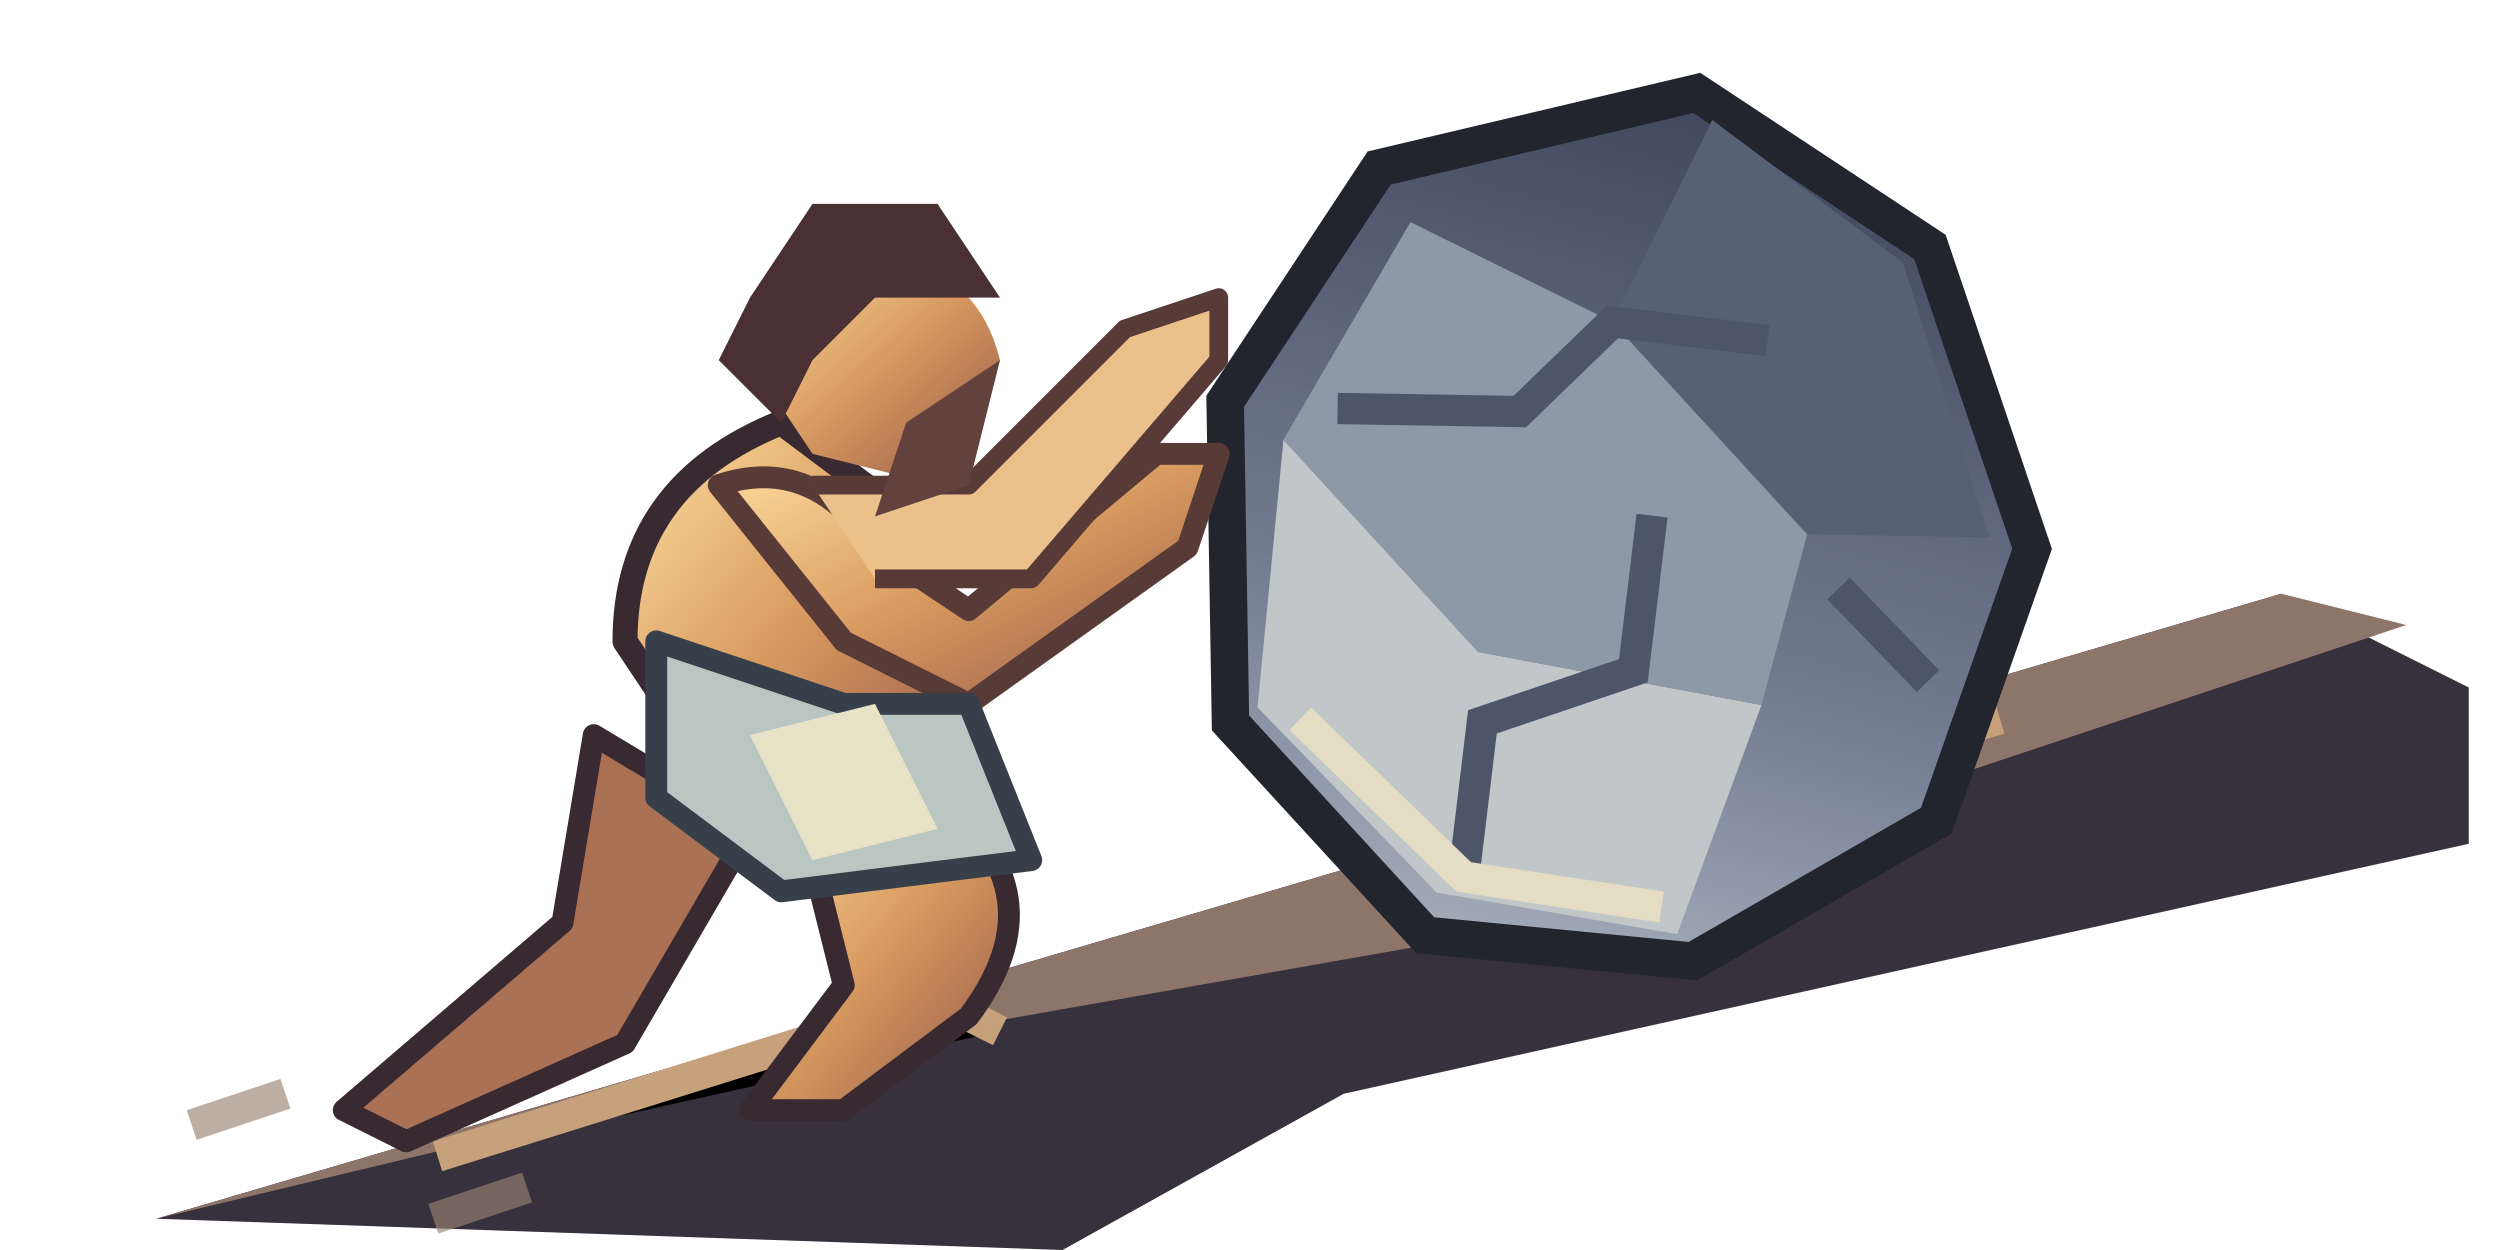
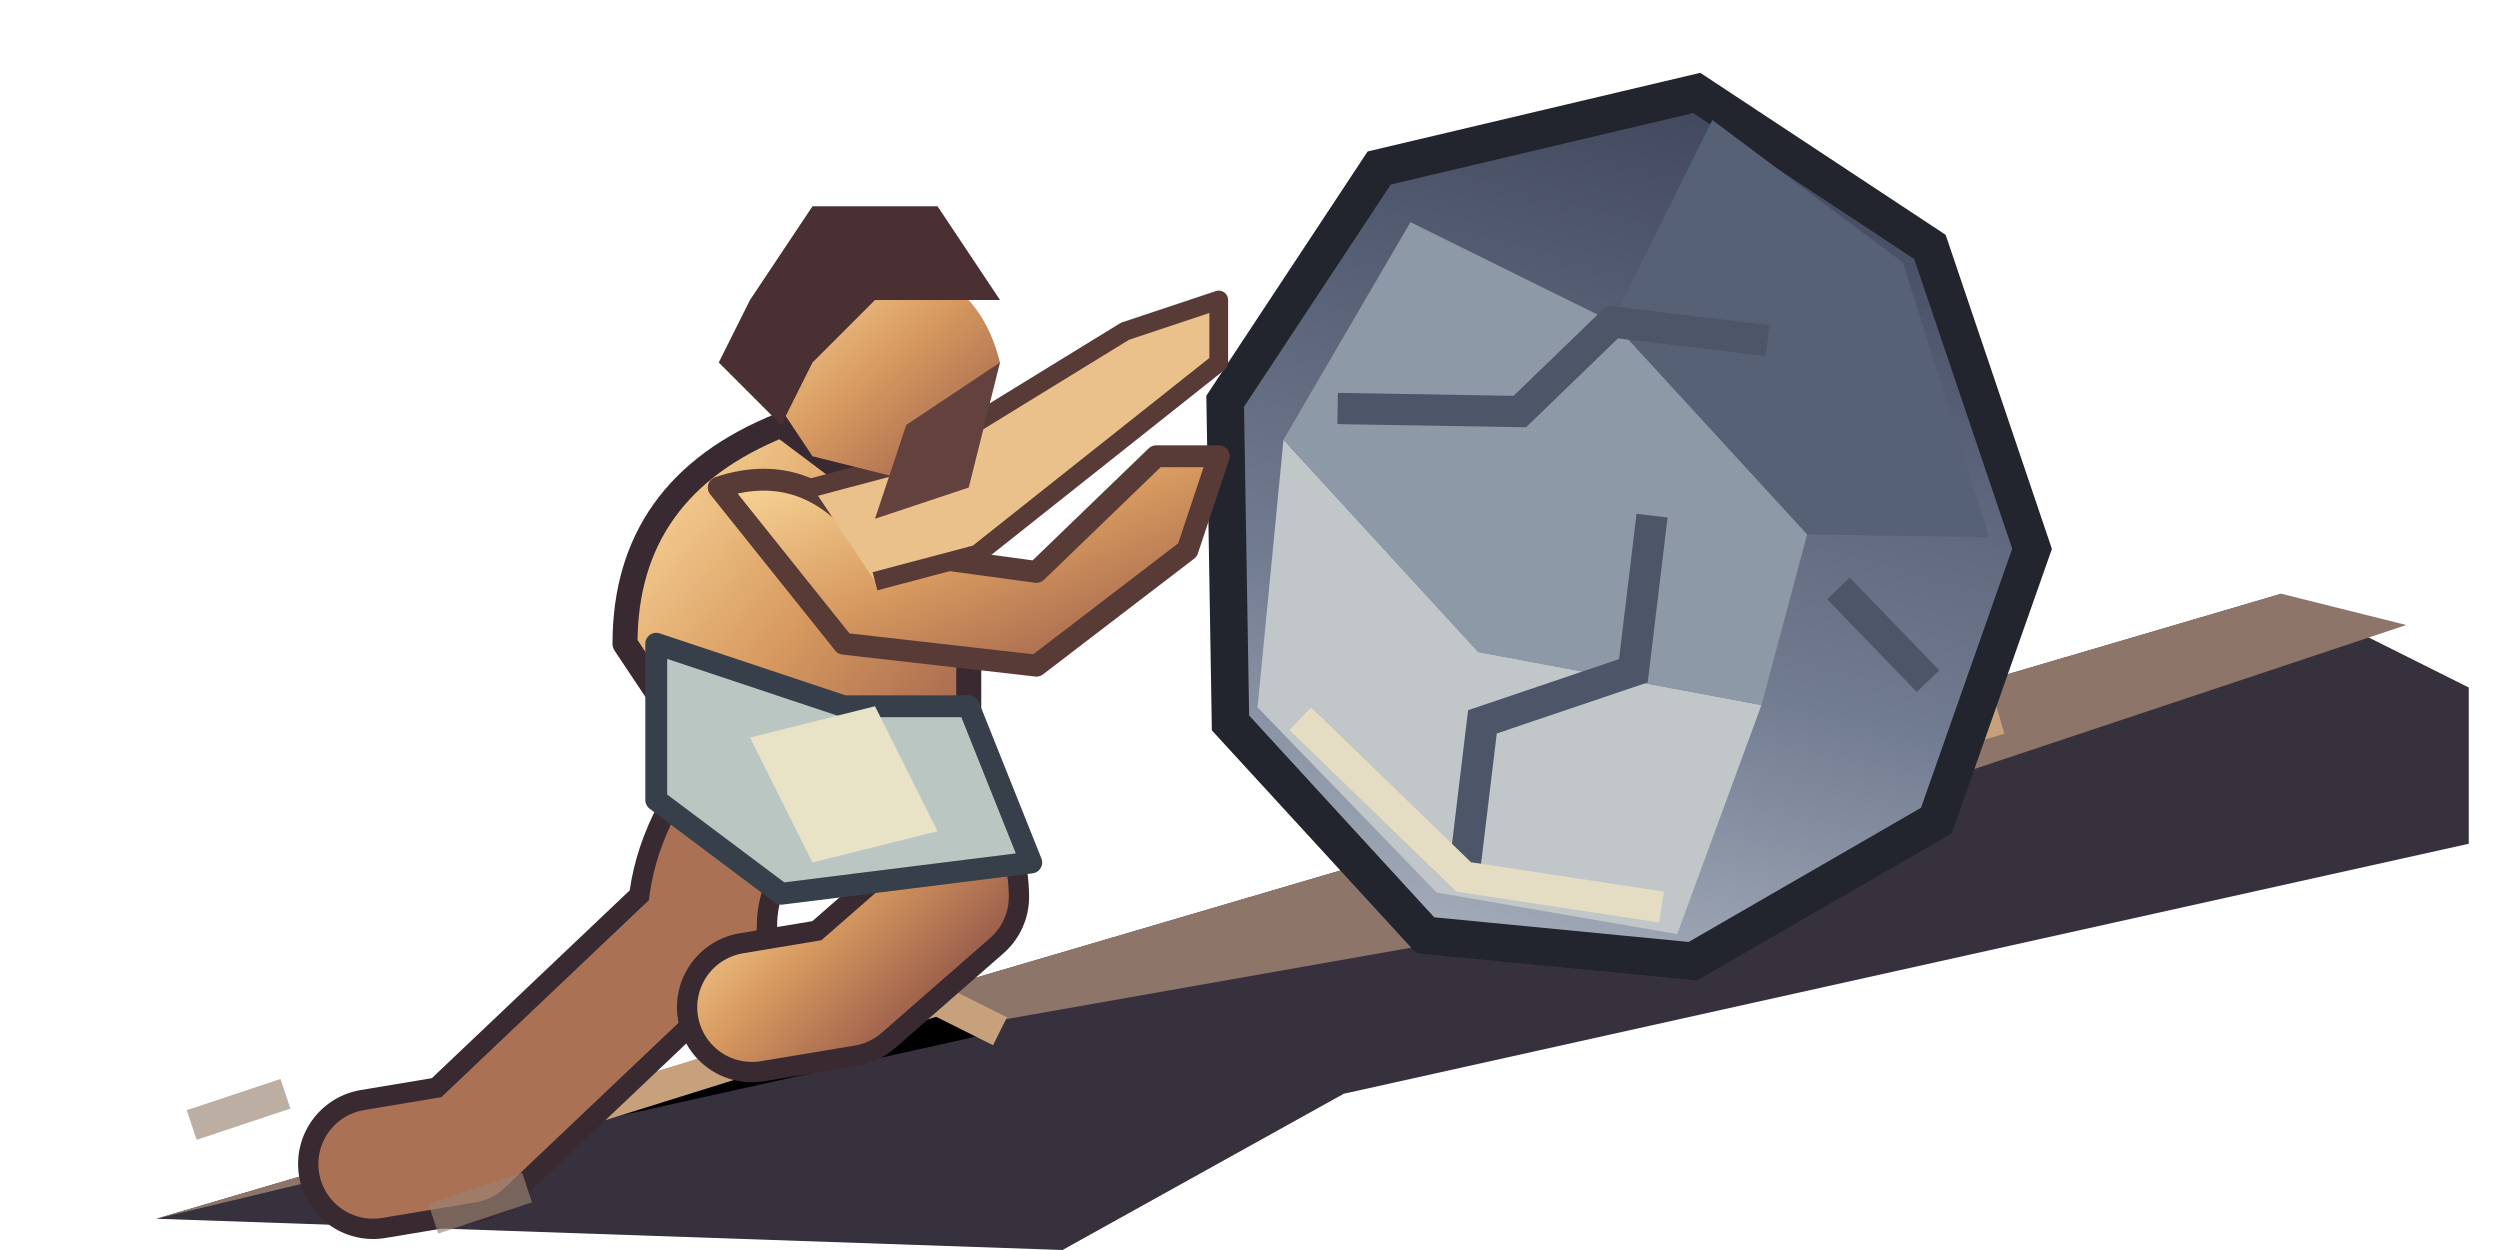
<svg xmlns="http://www.w3.org/2000/svg" width="80" height="40" viewBox="0 0 80 40">
  <defs>
    <linearGradient id="fire" x1="0%" y1="100%" x2="20%" y2="0%">
      <stop stop-color="#ffe595" />
      <stop offset=".42" stop-color="#ffb638" />
      <stop offset=".75" stop-color="#ff6026" />
      <stop offset="1" stop-color="#ca2926" />
    </linearGradient>
    <linearGradient id="stone" x2="100%" y2="100%">
      <stop stop-color="#bdc4ce" />
      <stop offset=".4" stop-color="#727c91" />
      <stop offset="1" stop-color="#33394e" />
    </linearGradient>
    <linearGradient id="skin" x2="100%" y2="100%">
      <stop stop-color="#ffe0a1" />
      <stop offset=".5" stop-color="#d7995f" />
      <stop offset="1" stop-color="#925548" />
    </linearGradient>
    <radialGradient id="glow">
      <stop stop-color="#ff8c27" stop-opacity=".24" />
      <stop offset="1" stop-color="#ff5a1d" stop-opacity="0" />
    </radialGradient>
  </defs>
  <path d="M5 39 L73 19 L79 22 L79 27 L43 35 L34 40Z" fill="#37313e" />
  <path d="M5 39 L73 19 L77 20 L47 30 L30 33Z" fill="#8e7569" />
  <path d="M14 37 L30 32 L32 33 M47 28 L64 23" stroke="#c6a17b" stroke-width="1" />
  <g transform="translate(52 17) rotate(240.0)">
    <path d="M-13 -5 L-8 -12 L1 -14 L10 -9 L14 -1 L11 9 L3 13 L-7 11 L-13 4Z" fill="url(#stone)" stroke="#22242e" stroke-width="1.2" />
    <path d="M-12 -5 L-7 -11 L1 -13 L8 -8 L-1 -6 L-7 1Z" fill="#c1c6c9" />
    <path d="M-7 1 L-1 -6 L8 -8 L12 -1 L6 3 L-3 5Z" fill="#8e99a8" />
    <path d="M-3 5 L6 3 L10 9 L3 12 L-6 10Z" fill="#566176" />
    <path d="M-7 -10 L-3 -7 L-4 -2 L0 1 M8 -6 L5 -1 L6 3 L3 7 M-9 6 L-5 5" stroke="#4d5569" stroke-width="1" fill="none" />
    <path d="M-11 -5 L-7 -10 L0 -12" stroke="#e4ddc4" stroke-width="1" fill="none" />
  </g>
-   <g transform="translate(0 -0.476314)" stroke-linejoin="round">
-     <path d="M24 27 L20 33.866 L13 37 L11 36 L18 30 L19 24Z" fill="#ab7155" stroke="#392a32" stroke-width=".7" />
-     <path d="M30 26 Q34 29 31 33 L27 36 L24 36 L27 32 L26 28Z" fill="url(#skin)" stroke="#392a32" stroke-width=".7" />
+   <g transform="translate(0 -0.4)" stroke-linejoin="round">
+     <path d="M24 26 Q22.469 28.0 22.469 30.0 L14.938 37.148 l-3 .5" stroke="#392a32" stroke-width="4.8" fill="none" stroke-linecap="round" />
+     <path d="M24 26 Q22.469 28.0 22.469 30.0 L14.938 37.148 l-3 .5" stroke="#ab7155" stroke-width="3.5" fill="none" stroke-linecap="round" />
+     <path d="M28 26 Q30.531 27.1 30.531 29.1 L27.062 32.132 l-3 .5" stroke="#392a32" stroke-width="4.8" fill="none" stroke-linecap="round" />
+     <path d="M28 26 Q30.531 27.1 30.531 29.1 L27.062 32.132 l-3 .5" stroke="url(#skin)" stroke-width="3.5" fill="none" stroke-linecap="round" />
    <path d="M25 14 Q20 16 20 21 L24 27 L31 26 L31 21 L29 17Z" fill="url(#skin)" stroke="#392a32" stroke-width=".8" />
-     <path d="M23 16 Q26 15 28 18 L31 20 L37 15 L39 15 L38 18 L31 23 L27 21Z" fill="url(#skin)" stroke="#583a37" stroke-width=".7" />
-     <path d="M26 16 L31 16 L36 11 L39 10 L39 12 L33 19 L28 19" fill="#eac18a" stroke="#583a37" stroke-width=".6" />
+     <path d="M23 16 Q26 15 28 18 L33.165 18.701 L37 15 L39 15 L38 18 L33.165 21.701 L27 21Z" fill="url(#skin)" stroke="#583a37" stroke-width=".7" />
+     <path d="M26 16 L29.268 15.134 L36 11 L39 10 L39 12 L31.268 18.134 L28 19" fill="#eac18a" stroke="#583a37" stroke-width=".6" />
    <path d="M21 21 L27 23 L31 23 L33 28 L25 29 L21 26Z" fill="#bac6c2" stroke="#37404a" stroke-width=".7" />
    <path d="M24 24 L26 28 L30 27 L28 23Z" fill="#e8e3c7" />
    <path d="M26 9 Q31 8 32 12 L30 16 L26 15 L24 12Z" fill="url(#skin)" />
    <path d="M24 10 L26 7 L30 7 L32 10 L28 10 L26 12 L25 14 L23 12Z" fill="#4a3033" />
    <path d="M29 14 L32 12 L31 16 L28 17Z" fill="#63413c" />
  </g>
  <path d="M9.134 35 l-3 1 M16.866 38 l-3 1" stroke="#9a8372" stroke-width="1" opacity=".65" />
</svg>
